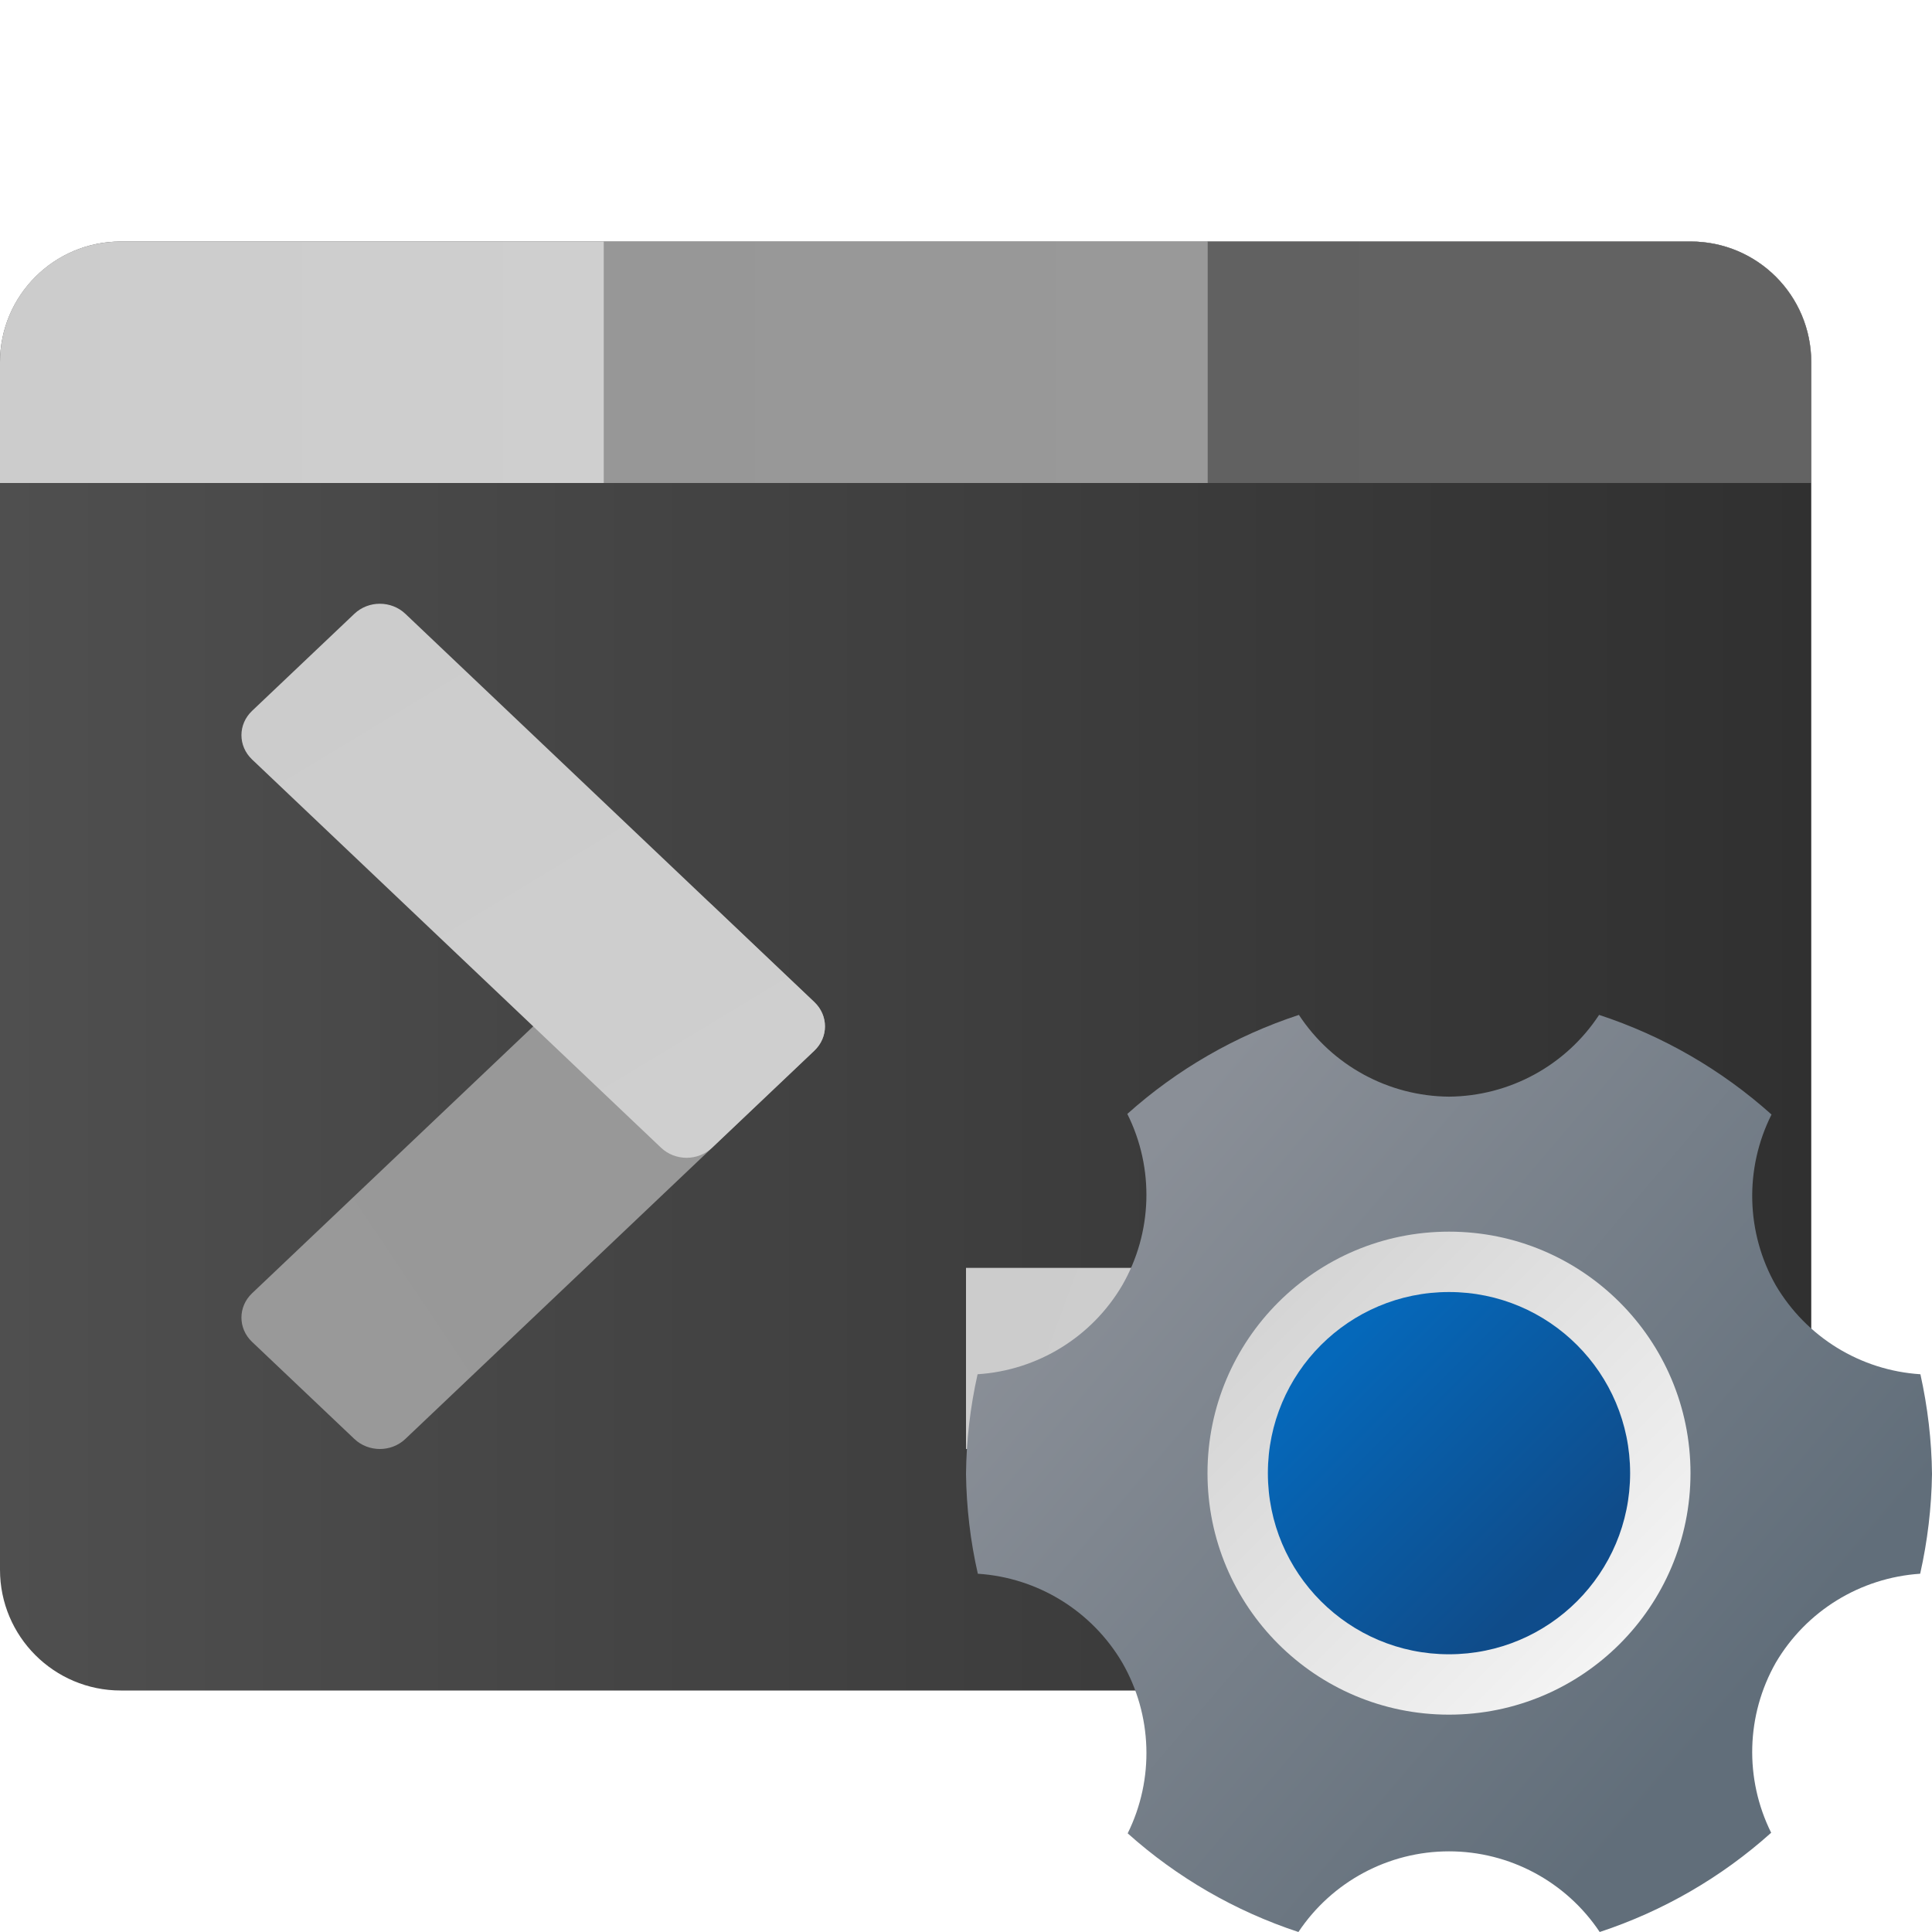
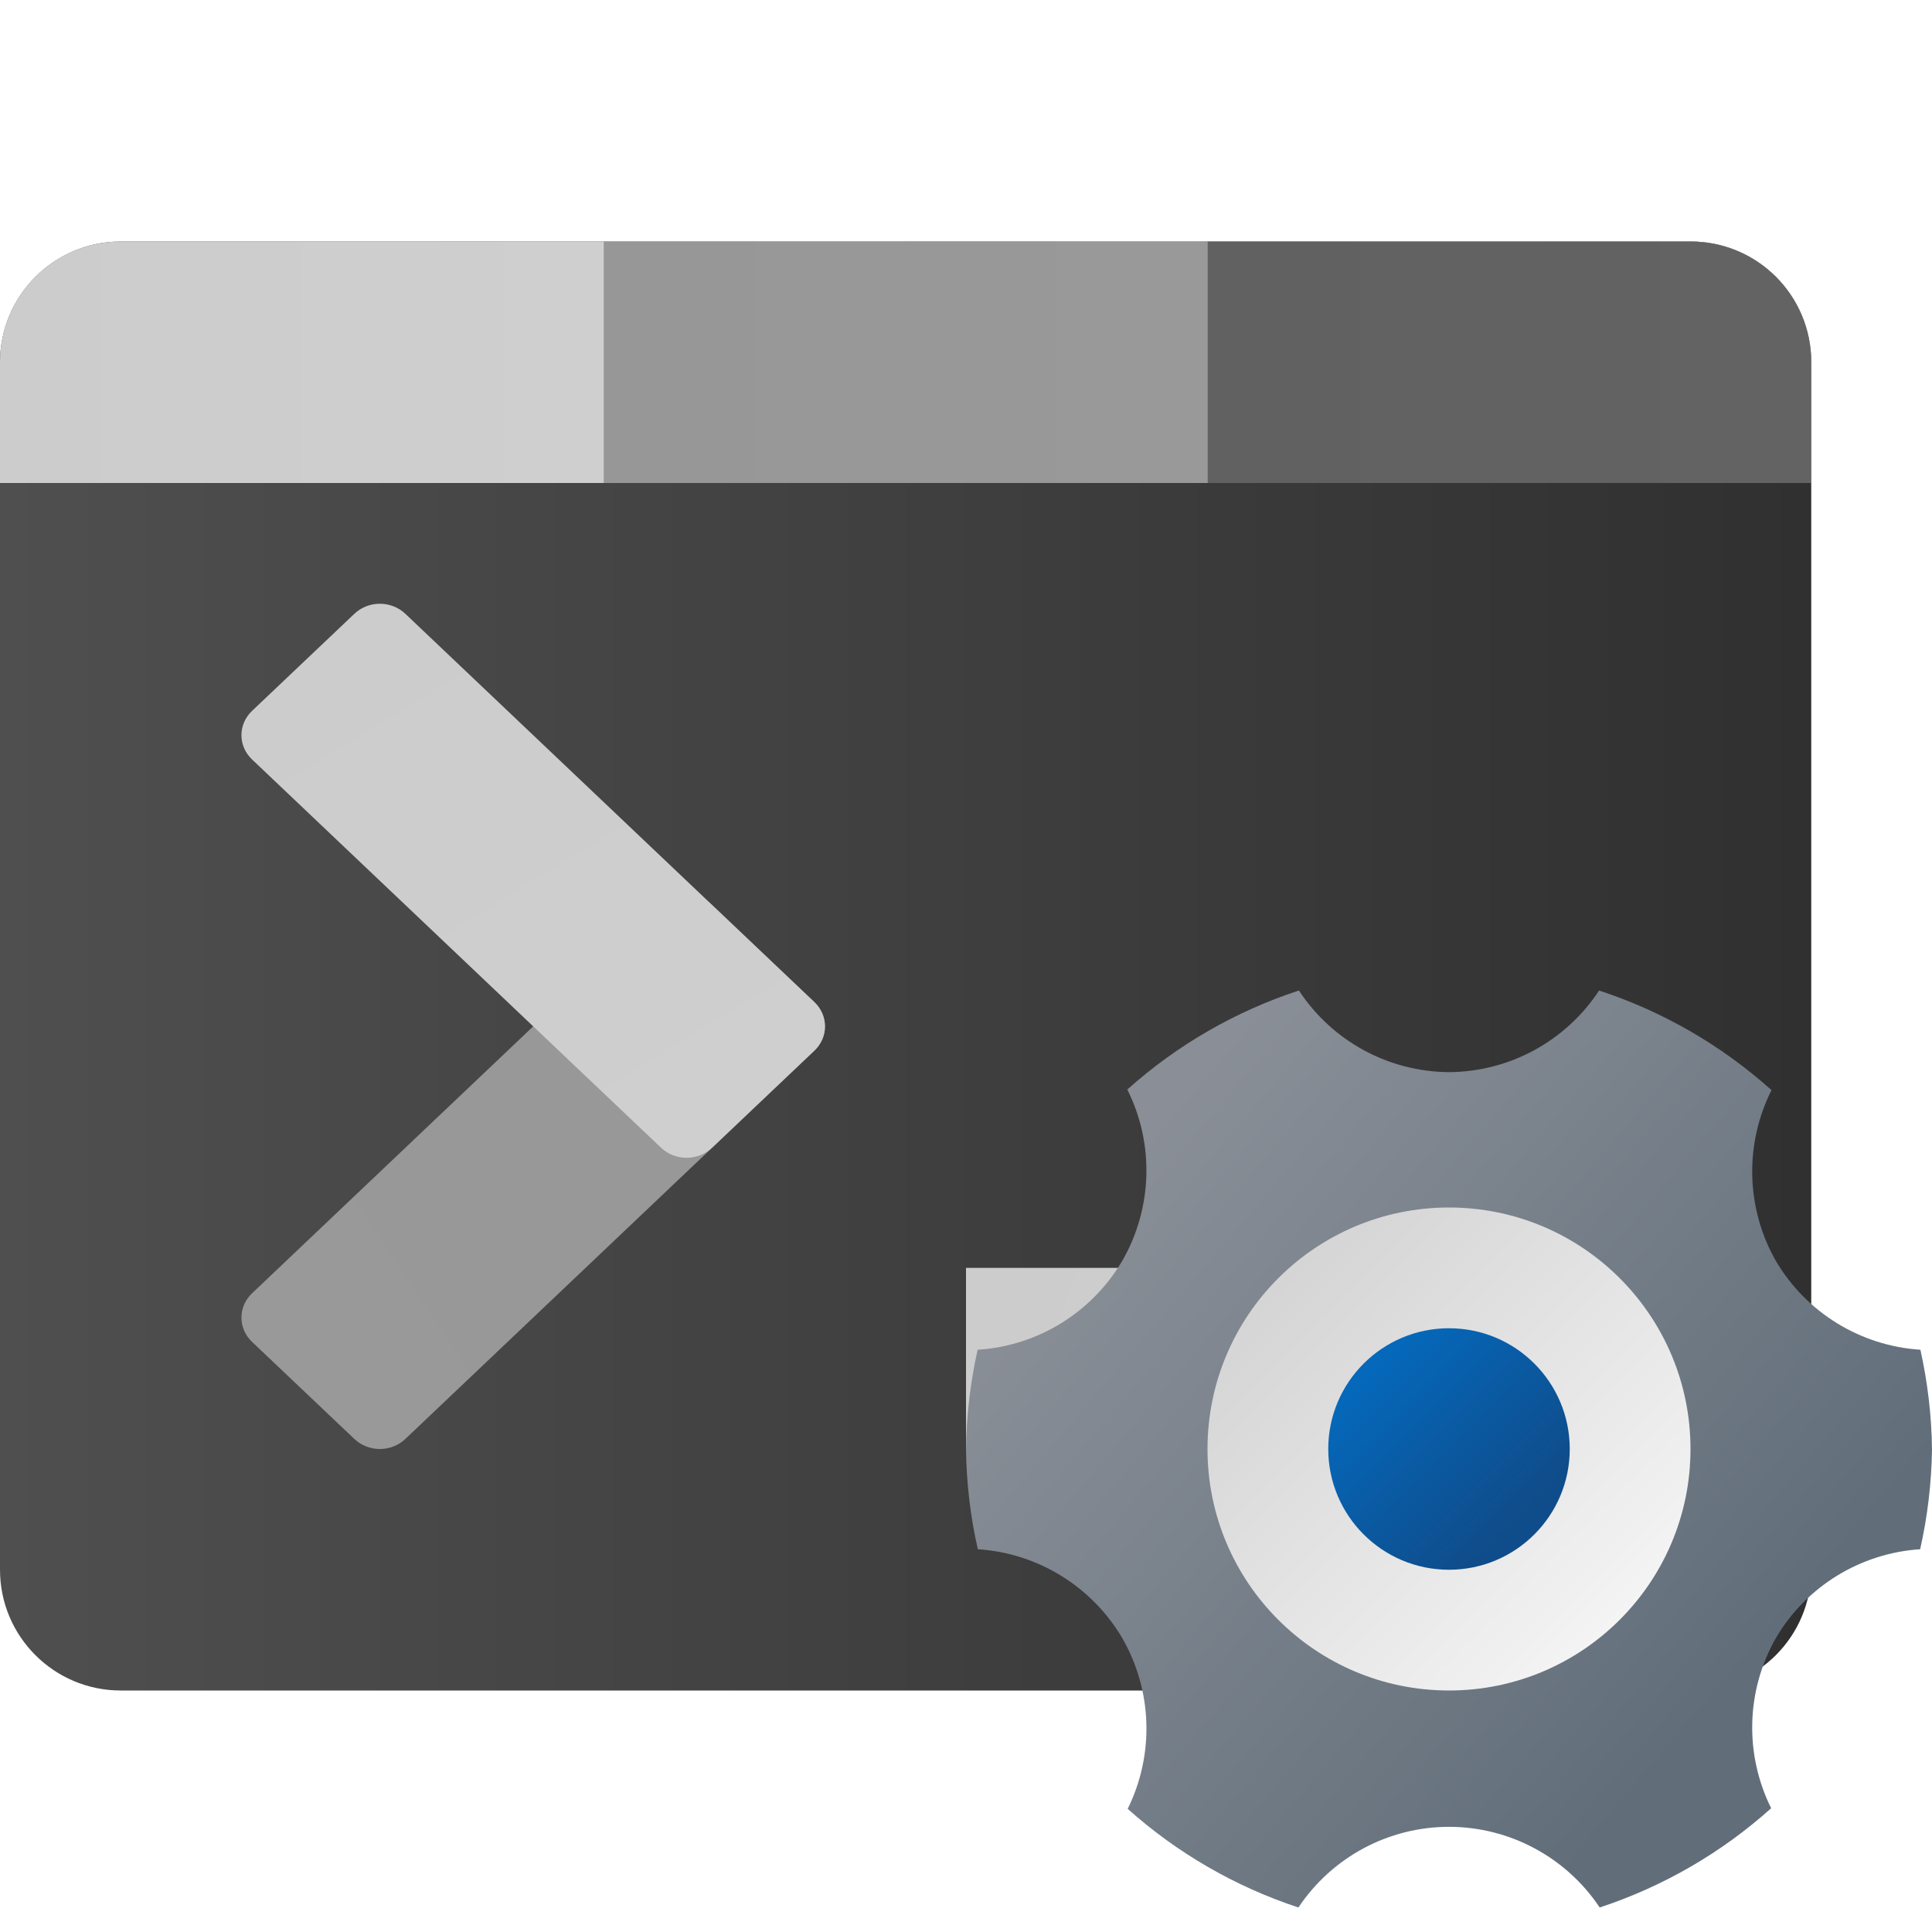
<svg xmlns="http://www.w3.org/2000/svg" xmlns:xlink="http://www.w3.org/1999/xlink" width="16" height="16" viewBox="0 0 16 16" version="1.1" id="svg2112">
  <defs id="defs2109">
    <linearGradient xlink:href="#linearGradient962" id="linearGradient1795" x1="0.529" y1="8.467" x2="16.404" y2="8.467" gradientUnits="userSpaceOnUse" gradientTransform="matrix(0.9448819,0,0,0.9448819,-0.5,-1.2e-7)" />
    <linearGradient id="linearGradient962">
      <stop style="stop-color:#4f4f4f;stop-opacity:1;" offset="0" id="stop958" />
      <stop style="stop-color:#303030;stop-opacity:1" offset="1" id="stop960" />
    </linearGradient>
    <linearGradient xlink:href="#linearGradient3366" id="linearGradient3368" x1="0.529" y1="3.175" x2="5.821" y2="3.175" gradientUnits="userSpaceOnUse" gradientTransform="matrix(0.9448819,0,0,0.9448819,-0.5,-1.2e-7)" />
    <linearGradient id="linearGradient3366">
      <stop style="stop-color:#cccccc;stop-opacity:1;" offset="0" id="stop3362" />
      <stop style="stop-color:#cfcfcf;stop-opacity:1" offset="1" id="stop3364" />
    </linearGradient>
    <linearGradient xlink:href="#linearGradient3102" id="linearGradient3104" x1="5.821" y1="3.175" x2="11.113" y2="3.175" gradientUnits="userSpaceOnUse" gradientTransform="matrix(0.9448819,0,0,0.9448819,-0.5,-1.2e-7)" />
    <linearGradient id="linearGradient3102">
      <stop style="stop-color:#979797;stop-opacity:1;" offset="0" id="stop3098" />
      <stop style="stop-color:#999999;stop-opacity:1" offset="1" id="stop3100" />
    </linearGradient>
    <linearGradient xlink:href="#linearGradient3000" id="linearGradient3002" x1="11.112" y1="3.175" x2="16.404" y2="3.175" gradientUnits="userSpaceOnUse" gradientTransform="matrix(0.9448819,0,0,0.9448819,-0.5,-1.2e-7)" />
    <linearGradient id="linearGradient3000">
      <stop style="stop-color:#616161;stop-opacity:1;" offset="0" id="stop2996" />
      <stop style="stop-color:#636363;stop-opacity:1" offset="1" id="stop2998" />
    </linearGradient>
    <linearGradient xlink:href="#linearGradient3366" id="linearGradient3795" x1="7.825" y1="10.285" x2="12.588" y2="11.872" gradientUnits="userSpaceOnUse" gradientTransform="matrix(1.049868,0,0,0.9448823,-0.2156234,0.7823096)" />
    <linearGradient xlink:href="#linearGradient3102" id="linearGradient4653" x1="1.818" y1="13.25" x2="6.581" y2="14.309" gradientUnits="userSpaceOnUse" gradientTransform="matrix(-0.06194412,1.061944,-1.061944,0.06194412,21.16566,2.701815)" />
    <linearGradient xlink:href="#linearGradient3366" id="linearGradient4373" x1="2.117" y1="8.517" x2="6.879" y2="9.575" gradientUnits="userSpaceOnUse" gradientTransform="matrix(1.061944,-0.06194412,-0.06194412,1.061944,0.4688095,-2.900057)" />
-     <linearGradient xlink:href="#linearGradient6060" id="linearGradient6062" x1="1.058" y1="1.058" x2="15.346" y2="13.229" gradientUnits="userSpaceOnUse" gradientTransform="matrix(0.4724409,0,0,0.4724409,8,8.206514)" />
+     <linearGradient xlink:href="#linearGradient6060" id="linearGradient6062" x1="1.058" y1="1.058" x2="15.346" y2="13.229" gradientUnits="userSpaceOnUse" gradientTransform="matrix(0.4724409,0,0,0.4724409,7.999997,8.004272)" />
    <linearGradient id="linearGradient6060">
      <stop style="stop-color:#8a8f97;stop-opacity:1;" offset="0" id="stop6056" />
      <stop style="stop-color:#8a8f97;stop-opacity:1" offset="0.146" id="stop6576" />
      <stop style="stop-color:#616e7a;stop-opacity:1" offset="0.9" id="stop6770" />
      <stop style="stop-color:#616e7a;stop-opacity:1" offset="1" id="stop6058" />
    </linearGradient>
-     <linearGradient xlink:href="#linearGradient7024" id="linearGradient7026" x1="14.634" y1="13.653" x2="4.051" y2="3.07" gradientUnits="userSpaceOnUse" gradientTransform="matrix(0.4199475,0,0,0.4199475,8.076679,8.688667)" />
+     <linearGradient xlink:href="#linearGradient7024" id="linearGradient7026" x1="14.634" y1="13.653" x2="4.051" y2="3.07" gradientUnits="userSpaceOnUse" gradientTransform="matrix(0.4199475,0,0,0.4199475,8.076675,8.488666)" />
    <linearGradient id="linearGradient7024">
      <stop style="stop-color:#ffffff;stop-opacity:1;" offset="0" id="stop7020" />
      <stop style="stop-color:#f0f0f0;stop-opacity:1" offset="0.25" id="stop7732" />
      <stop style="stop-color:#cccccc;stop-opacity:1" offset="1" id="stop7022" />
    </linearGradient>
-     <linearGradient xlink:href="#linearGradient8250" id="linearGradient8252" x1="5.458" y1="4.89" x2="12.338" y2="11.769" gradientUnits="userSpaceOnUse" gradientTransform="matrix(0.4724409,0,0,0.4724409,7.671222,8.139996)" />
+     <linearGradient xlink:href="#linearGradient8250" id="linearGradient8252" x1="5.458" y1="4.89" x2="12.338" y2="11.769" gradientUnits="userSpaceOnUse" gradientTransform="matrix(0.3149606,0,0,0.3149606,9.114145,9.29333)" />
    <linearGradient id="linearGradient8250">
      <stop style="stop-color:#0568ba;stop-opacity:1;" offset="0" id="stop8246" />
      <stop style="stop-color:#0568ba;stop-opacity:1" offset="0.24" id="stop9054" />
      <stop style="stop-color:#0f4c8a;stop-opacity:1" offset="0.8" id="stop8830" />
      <stop style="stop-color:#0f4c8f;stop-opacity:1" offset="1" id="stop8248" />
    </linearGradient>
  </defs>
  <rect style="fill:url(#linearGradient1795);fill-opacity:1;stroke-width:0.25" id="rect1685" width="15" height="12" x="0" y="2" ry="1" />
  <path id="rect1899" style="fill:url(#linearGradient3368);fill-opacity:1;stroke-width:0.25" d="M 1,2 H 14 C 14.554,2 15,2.446 15,3 V 4 H 0 V 3 C 0,2.446 0.446,2 1,2 Z" />
  <rect style="fill:url(#linearGradient3104);fill-opacity:1;stroke-width:0.25" id="rect2168" width="5" height="2" x="5" y="2" />
  <path id="rect2398" style="fill:url(#linearGradient3002);fill-opacity:1;stroke-width:0.306" d="M 10,2 H 14 c 0.554,0 1,0.446 1,1 V 4 H 10 Z" />
  <path id="rect3748" style="fill:url(#linearGradient3795);fill-opacity:1;stroke-width:0.264" d="M 13,10.5 V 12 H 8 v -1.5 z" />
  <g id="g4959-3" transform="matrix(0.7116812,0.7595732,-0.7116812,0.7595732,5.655919,-1.14658)">
    <path id="rect4127" style="fill:url(#linearGradient4653);stroke-width:0.28" d="M 7.247,5.718 6.984,10.214 c -0.009,0.156 -0.142,0.288 -0.297,0.297 l -1.124,0.066 C 5.407,10.586 5.289,10.468 5.298,10.312 L 5.561,5.816 C 5.57,5.661 5.702,5.528 5.858,5.519 L 6.982,5.453 c 0.156,-0.009 0.274,0.109 0.265,0.265 z" />
    <path id="rect3899" style="fill:url(#linearGradient4373);stroke-width:0.28" d="M 2.486,5.716 6.982,5.453 c 0.156,-0.009 0.274,0.109 0.265,0.265 L 7.181,6.842 C 7.172,6.998 7.039,7.13 6.884,7.139 L 2.388,7.402 C 2.232,7.411 2.114,7.293 2.123,7.137 L 2.189,6.013 C 2.198,5.857 2.331,5.725 2.486,5.716 Z" />
  </g>
-   <path id="path5884" style="fill:url(#linearGradient6062);fill-opacity:1;stroke-width:0.125" d="m 10.757,8.405 c -0.525,0.172 -1.009,0.451 -1.421,0.82 0.225,0.45 0.209,0.983 -0.042,1.419 -0.252,0.429 -0.701,0.705 -1.198,0.737 -0.061,0.271 -0.093,0.548 -0.096,0.826 0.004,0.278 0.036,0.555 0.098,0.826 0.496,0.032 0.944,0.308 1.196,0.736 0.25,0.434 0.267,0.965 0.045,1.414 0.41,0.367 0.892,0.645 1.414,0.817 0.278,-0.417 0.746,-0.668 1.247,-0.668 0.501,-4e-5 0.97,0.251 1.248,0.668 0.525,-0.173 1.009,-0.453 1.42,-0.822 -0.222,-0.447 -0.208,-0.974 0.038,-1.408 0.252,-0.429 0.7,-0.704 1.196,-0.737 0.061,-0.271 0.094,-0.548 0.098,-0.826 -0.003,-0.278 -0.036,-0.555 -0.096,-0.826 -0.497,-0.032 -0.945,-0.308 -1.198,-0.737 C 14.459,10.208 14.446,9.678 14.671,9.23 14.257,8.859 13.771,8.578 13.243,8.405 12.968,8.824 12.501,9.078 12,9.082 11.499,9.078 11.032,8.824 10.757,8.405 Z" />
-   <circle style="fill:url(#linearGradient7026);fill-opacity:1;stroke-width:0.111" id="path6952" cx="12" cy="12.2" r="2" />
-   <circle style="fill:url(#linearGradient8252);fill-opacity:1;stroke-width:0.125" id="path8010" cx="12" cy="12.2" r="1.5" />
+   <path id="path5884" style="fill:url(#linearGradient6062);fill-opacity:1;stroke-width:0.125" d="M 10.757,8.203 C 10.232,8.375 9.748,8.654 9.336,9.023 9.561,9.473 9.545,10.006 9.294,10.442 9.041,10.871 8.593,11.147 8.096,11.178 8.036,11.45 8.003,11.726 8,12.004 c 0.004,0.278 0.036,0.555 0.098,0.826 0.496,0.032 0.944,0.308 1.196,0.736 0.25,0.434 0.267,0.965 0.045,1.414 0.41,0.367 0.892,0.645 1.414,0.817 0.278,-0.417 0.746,-0.668 1.247,-0.668 0.501,-4e-5 0.97,0.251 1.248,0.668 0.525,-0.173 1.009,-0.453 1.42,-0.822 -0.222,-0.447 -0.208,-0.974 0.038,-1.408 0.252,-0.429 0.7,-0.704 1.196,-0.737 0.061,-0.271 0.094,-0.548 0.098,-0.826 -0.003,-0.278 -0.036,-0.555 -0.096,-0.826 -0.497,-0.032 -0.945,-0.308 -1.198,-0.737 C 14.459,10.006 14.446,9.475 14.671,9.028 14.257,8.657 13.771,8.376 13.243,8.203 12.968,8.622 12.501,8.876 12,8.879 11.499,8.876 11.032,8.622 10.757,8.203 Z" />
+   <circle style="fill:url(#linearGradient7026);fill-opacity:1;stroke-width:0.111" id="path6952" cx="12" cy="12" r="2" />
+   <circle style="fill:url(#linearGradient8252);fill-opacity:1;stroke-width:0.083" id="path8010" cx="12" cy="12" r="1" />
</svg>
